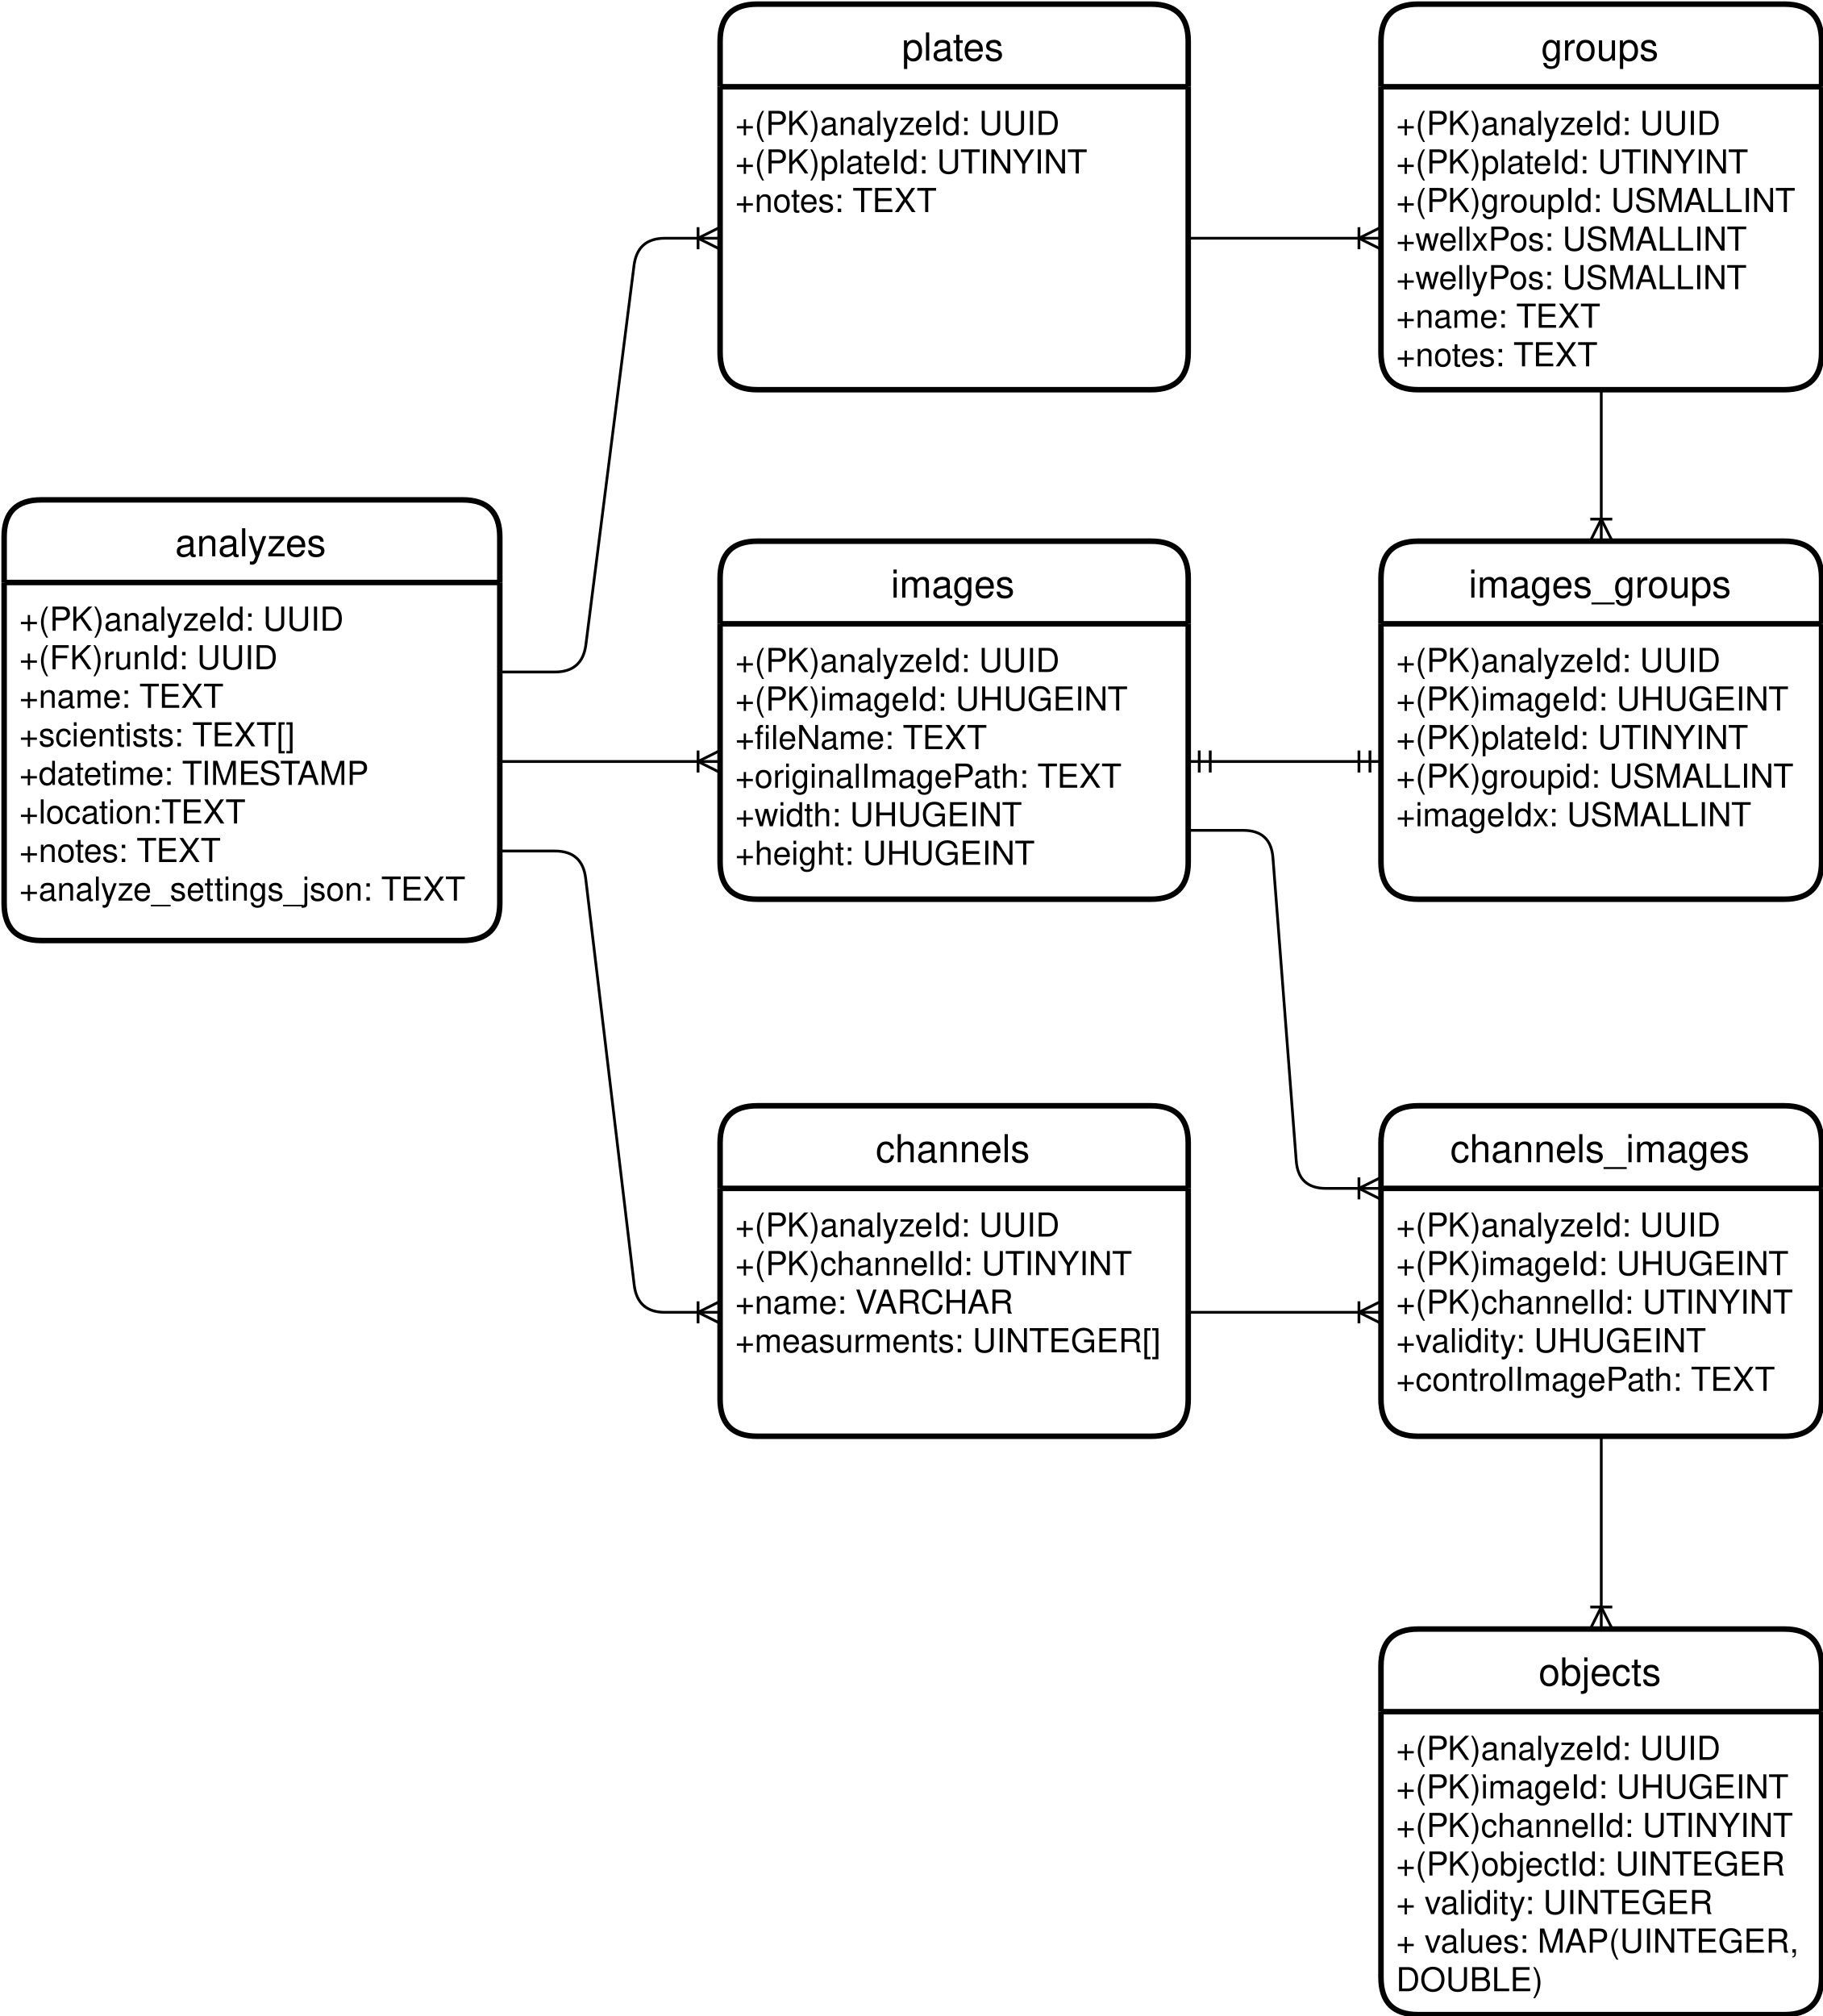
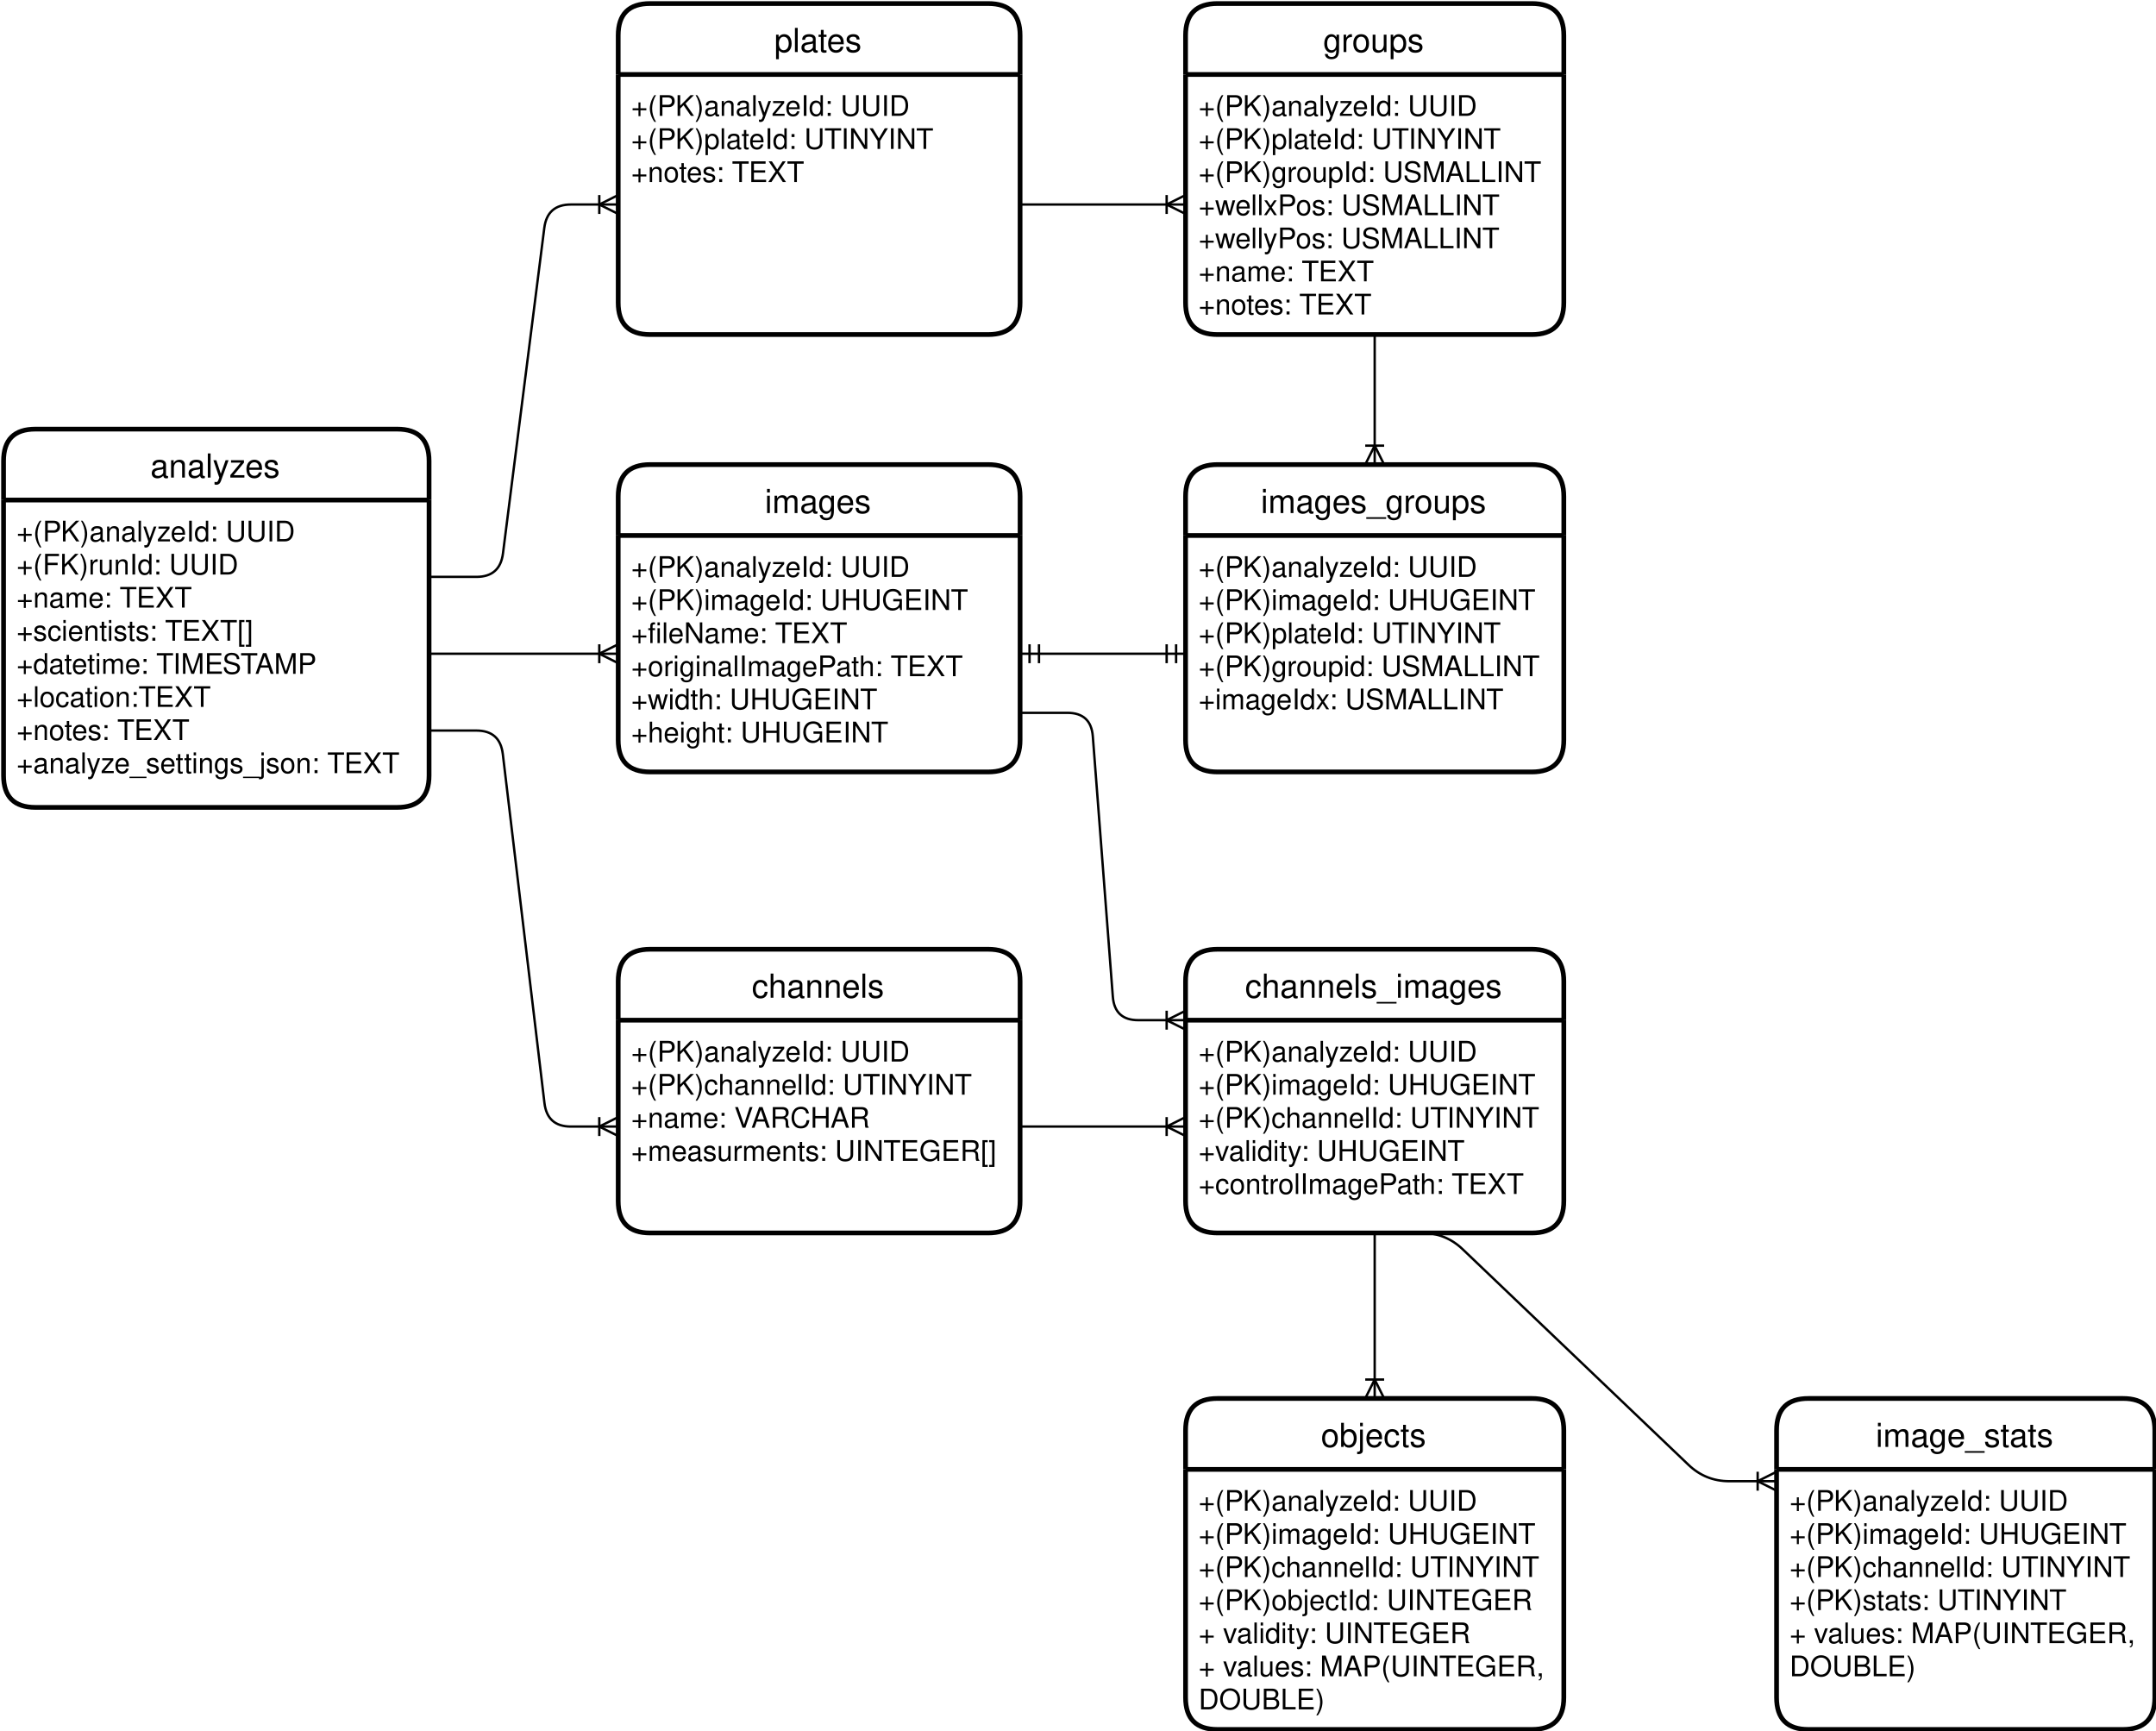
- <svg xmlns="http://www.w3.org/2000/svg" host="65bd71144e" version="1.1" width="662px" height="732px" viewBox="-0.5 -0.5 662 732" content="&lt;mxfile&gt;&lt;diagram id=&quot;Orz3DvuclM0eVTHakObr&quot; name=&quot;Page-1&quot;&gt;7VvfU+I6FP5rmFlfdvqDFngEZZVZdRnEe/XJiTRCd0vDtGEF//p70ialTQJWLIJenmhOTpLmnC/fSU5KzT6dLs4jNJtcEQ8HNcvwFjX7rGZZpuu68MMkSy6pO81UMo58j8tWghv/BXOhwaVz38NxQZESElB/VhSOSBjiES3IUBSR56LaEwmKo87QGCuCmxEKVOm/vkcnYmKGsaq4wP54woduiYopEspcEE+QR55zIrtbs08jQmj6NF2c4oBZT9glbfdjTW32YhEOaZkGVtrgLwrmfG6zAFGwbfp2dCmmHD/70wCFUOqMJn7gXaIlmbMhYopGf0SpMyGR/0JCigKoMkEA1RHlHrSNgsYNawliJo3IPPSwxxs9QT1vY9ZFmb+LkXQakT+Z6S3WHseg3xfzNjLRJYqpeBVha1broXiSjMcKKPDHITyPoDWOQMCtgiOKF2sta2b+AqRjMsU0WoIKb+A2uYs5yEXxOQeYBpdNclgx61yIOEjHWdcrP8IDd6Xerbbi1prV+db/eYJCFCxfcA/02qBwe9uDSliOtmkk006UEghkKsPe9X3velhUCwkDSaIw7N4NFbgIiwb4iWYOOyUBAeuehSTB0ZMfBJIonqGRH44vk1ZndQkKzNHMJz6sxDYfgJKZ8DV6zAASEYporgxuEygo5VpL71ruSrusK80KXFlXXOlPgV6OK7TyFWo1nJJ+tSvwq/OuJZpgIFO5uD3vKksUlhe+RlOcX6X5evDy2IexeqyrfhKY9IrcHOtHErYpanwtRqhXwwhGBchxFeSQx9+wzTlSwrspoWUVKcFtaBzr7ipqN3ZNCUxtNEGwKQ42h3emmIIq0wOd7nl3UNRL39b3fLpkaqdWrb1Rcy42DVft/reVIljGyKsn/TDZRz2c/brtXHZPvhppuW8mLS22q9jGNBVsj4E+ZkfOqpyzdAeNnVFWa9cHDaaWICVTu7lqX14qes/wXos+iV9VWr6mFG7YM33xY0/zcPhC9JFDFofUkTLeTRl1iTIsV+Paps617gbX8uEGsGtA4RgMko1nlciFmJrh5HMWCsAEIXBGh7kkVvCUzbQcxMztyevHz5NoHq5X2EQi8cgHP/kxzTOJ06k5Uh8eTJT6WT+9q+7NsH3VLyoFZISoTwAh7RJ0la/kk3yIMaVAPvHD7zjp5vNxW3EJlloehn59bGA67XKoIhFgqjlYxfbYG2MxQ4YduhzgIPF7d1WjGHZCp4LqcOi1WeIbit0BOGZIrlC4ZBULn94JJXi+Zzb87vDS2YJbOyksRSGEKd7lC7lWrLhqlpREu3RabC6beQumTubRSGiJDD+KxpirOXr35f1l6PwlhFFivb/F99jAaX3iwxtmfNaQ+dORcJC+P2+VT79LHcl7N6sldZROWuloG7bT5YQlmG0FoC3BsA3wtgOQreKntV/8mKYUEJW8UFkAKT3tEkFqKnrvRGUdOlPZe2YqsyKmarSKHdmNxndnZ0jTJcer4CqOoRXP3OcQ9RqEVqi5L4CmSgi1VASZa7I4HwUhV4KQ3VI8X5qtDImtHBmOFWJITZOnF2cPx8TTbhJP2vszbYKgkm3zh2TL35Kh8jdnqPiIC0Xp05yzymGmoqRzFTdlppp13vGOZYpC71fqD0YLugocPCYy4Y5PcQhzNHGpsd+41HKkWNLaOipJPdXlniqMSmrCnF/IxQ/H7zp2E5fqpW9ErAo4R/RxALe4+avZdZ2NwMER0X8E8sUC05pD/xsDk3y+3gojuszznk/SjUMKN7qT9L6P0so5yN0y3rjSUdqR78uqCzcCV5pw8z+PM3mi8vATmge0mugjf1WojT7ab8MqiT7v+/K3VFhZ3W390x6cXrQHxeopRvE8moK5YunTIX7H9bXCSrrE3v1lYCVh5QATtIcUVXQ3Abl/XRxGVNk+u6bEFTlAVRhXSiRoP8cG5qNOy/vGWVM+LW+7e2nZH4cyNYWroOxrXgOIrUAeQXu+BvgEAILi6p9zqfrqD4h29z8=&lt;/diagram&gt;&lt;/mxfile&gt;">
+ <svg xmlns="http://www.w3.org/2000/svg" host="65bd71144e" version="1.1" width="912px" height="732px" viewBox="-0.5 -0.5 912 732" content="&lt;mxfile&gt;&lt;diagram id=&quot;Orz3DvuclM0eVTHakObr&quot; name=&quot;Page-1&quot;&gt;7Vvfc+IqFP5rnNm+7OSHJuZRrds6q13H2nvbpw41VLMbg5Ngq/3rLyQQE0Cb2ljjXp8qhwOEcz6+AwdaMzvz1VUIFrMBcqFfMzR3VTMva4ah15tN8odK1omkYdqJYBp6LlPaCG69N8iEGpMuPRdGOUWMkI+9RV44QUEAJzgnA2GIXvNqz8jPj7oAUygJbifAl6X/ei6eMamlaZuKa+hNZ2xoh1fMAVdmgmgGXPSaEZndmtkJEcLJr/mqA31qPG6XpN2PLbXph4UwwEUaGEmDF+Av2dwWPsDEtsnX4TWfcvTqzX0QkFJ7MvN8tw/WaEmHiDCY/OGl9gyF3hsKMPBJlU4EpDrEzIOmltO4pS2JmEpDtAxc6LJGz6SetdHrvMy+RYs7DdGf1PQGbQ8joj/k89ZSUR9EmH8KtzWtdUE0i8ejBeB704D8npDWMCQC2YzMsi8wxHCVETGzXkE0hzhcExVWazWZixnGefE1AxibyWYZrOh1JgQMpNO0640fyQ/mSrVbTcmtNaP9bfjzAgTAX7/BHtFrEYW7ux6ptGqGqWvxtGOlGAKpyrh389C7GefVAkRBEiuMu/djCS7coj58xqnDOshHxLqXAYpx9Oz5viCKFmDiBdN+3OqyLkCBOpo6wCMrscUGwGjBfQ2eUoCECAOcKRNPchTIrjUKu5a50izqSr0EV9YlV3pzQi/nFVr6CjXsRkG/miX4tfGpJRpjIFW5vrvqSkuULC94A+Ywu0qz9cTLU4+M1aNdDePApFZk5tg+ErdNXuOEGaFeGEofZQStBORYEnLQ02+yzTlTwqcpwTHylGDZCsdah4ra9qEpgapNZoBsiv3d4Z0qJqBK9YhO96o7yuslX+u5Hl5TtY5Ra+3UXPJNw6A1/LZRJJbRsupxP1T2VT8uf921+92LkyYtqzDYd5CWEttlbGOaEranhD4WZ84qnbNUB42DUZZz6IMGVYuRkqrdDlr9vqT3Sr5rNUTRu0rr95SCHXumv+nY0ywMtGPwBe8jgywGqTNlfJoy6gJlGJbCtU2Va60drmXDjciuAQRTYpB0PKNALkRXDCees4BPTBAQzmhTl0QSntKZFoOYLkGsMHn9+HkRLoPtCrtIJJp4xHVehLNM0mjXGkIfLpko9tJ+eoPu7bg1GOaVfDQB2EMEIa0CdJWtZJN8jCDGhHyix99R3M3pcVt+CcrLQyu8PnYwnXI5lJEI0OUcrGR76E4hnyHFDl6PoB/7vbupkQw7w3NOdTBwWzTxTYrdEXHMGA1AsKYVKw/fcyXy+4Ha8HuDlS5XzNpxYc0LAZnifbaQaUWLm2ZxibfbylwRWoYTnlvnCX0QTiFTY7kSaoWd7sv6S1P5iwvD2Hov+XT+Dk4bIo98cspntsifDQEHyYRYq2z6XehI3LsZjtBRYgWpo33YTpUTFmC2F4D2BMM+wCsEIFPGj1Mx/Oi6EBClvFBRAEk9HRJBcir66ERlVIypzIohzdZLYirbyXdk2vb3xsGQpkqOl8FVDEMbnnnIIOo9CG1Q85ADzScg5MgI0q2KQcgSIGQ6kucLs5UmsFVDhGOJGJLT5MnF2eM58XSYxJPy/kyZIChl2/wl2fKPZKi83RkqNuJKUjqZc5YCM4dLOpdxU6bLWecD71jmIHB/Jf6gtKCqgP5TLOPuqOIhrKGIS3bF4pLTEGKJs3dUEnqqiz2VGJXkhDm7kIsez+86DhOX6oVvRIwSOIf3UYFb3OzV7LbOJsTBIVI/AjnlwOQURs0HA5N4vt4LI6rM85FP0nbFTtKVO0pL5yBrz3hjCUfphnhfVl644bhShJv/eZzJEpULn8HSx+VEH/FVoTL6KN+GlRJ9Pvfyt1BY2dxt/dMada5bo3z1HIJoGc6JBSPh6RC74zrhsJKup9JfBpYSViqYoD1iVFHdBPA1Vt2osn92TYorYoAqMa4USNCexgbmQKflyuGsKZ6W9929OObXoUxO4Uoo+yuuAThasgiq2jXASQJIzhHH5+tHsmc9P5dX72QUYN2619XTrcxR3ssrHhUf88F8AqodSvxTz2/gy9yfv4PghAOq8ahV+Vz66AEtv/U23n24U2hfp7jlUAa0vWLjNp9+2fsdTdi1WyI6it89iD01hZ72joakuPk/8kR989/4Zvc/&lt;/diagram&gt;&lt;/mxfile&gt;">
  <defs />
  <g>
    <path d="M 431 31 L 431 14.5 Q 431 1 417.5 1 L 274.5 1 Q 261 1 261 14.5 L 261 31" fill="rgb(255, 255, 255)" stroke="rgb(0, 0, 0)" stroke-width="2" stroke-miterlimit="10" pointer-events="all" />
    <path d="M 261 31 L 261 127.5 Q 261 141 274.5 141 L 417.5 141 Q 431 141 431 127.5 L 431 31" fill="none" stroke="rgb(0, 0, 0)" stroke-width="2" stroke-miterlimit="10" pointer-events="none" />
    <path d="M 261 31 L 431 31" fill="none" stroke="rgb(0, 0, 0)" stroke-width="2" stroke-miterlimit="10" pointer-events="none" />
    <g fill="rgb(0, 0, 0)" font-family="Helvetica" pointer-events="none" text-anchor="middle" font-size="14px">
      <text x="345.5" y="21.5">
                plates
            </text>
    </g>
    <g fill="rgb(0, 0, 0)" font-family="Helvetica" pointer-events="none" font-size="12px">
      <text x="266.5" y="48.5">
                +(PK)analyzeId: UUID
            </text>
      <text x="266.5" y="62.5">
                +(PK)plateId: UTINYINT
            </text>
      <text x="266.5" y="76.5">
                +notes: TEXT
            </text>
    </g>
    <path d="M 431 226 L 431 209.5 Q 431 196 417.5 196 L 274.5 196 Q 261 196 261 209.5 L 261 226" fill="rgb(255, 255, 255)" stroke="rgb(0, 0, 0)" stroke-width="2" stroke-miterlimit="10" pointer-events="none" />
    <path d="M 261 226 L 261 312.5 Q 261 326 274.5 326 L 417.5 326 Q 431 326 431 312.5 L 431 226" fill="none" stroke="rgb(0, 0, 0)" stroke-width="2" stroke-miterlimit="10" pointer-events="none" />
    <path d="M 261 226 L 431 226" fill="none" stroke="rgb(0, 0, 0)" stroke-width="2" stroke-miterlimit="10" pointer-events="none" />
    <g fill="rgb(0, 0, 0)" font-family="Helvetica" pointer-events="none" text-anchor="middle" font-size="14px">
      <text x="345.5" y="216.5">
                images
            </text>
    </g>
    <g fill="rgb(0, 0, 0)" font-family="Helvetica" pointer-events="none" font-size="12px">
      <text x="266.5" y="243.5">
                +(PK)analyzeId: UUID
            </text>
      <text x="266.5" y="257.5">
                +(PK)imageId: UHUGEINT
            </text>
      <text x="266.5" y="271.5">
                +fileName: TEXT
            </text>
      <text x="266.5" y="285.5">
                +originalImagePath: TEXT
            </text>
      <text x="266.5" y="299.5">
                +width: UHUGEINT
            </text>
      <text x="266.5" y="313.5">
                +height: UHUGEINT
            </text>
    </g>
    <path d="M 661 621 L 661 604.5 Q 661 591 647.5 591 L 514.5 591 Q 501 591 501 604.5 L 501 621" fill="rgb(255, 255, 255)" stroke="rgb(0, 0, 0)" stroke-width="2" stroke-miterlimit="10" pointer-events="none" />
    <path d="M 501 621 L 501 717.5 Q 501 731 514.5 731 L 647.5 731 Q 661 731 661 717.5 L 661 621" fill="none" stroke="rgb(0, 0, 0)" stroke-width="2" stroke-miterlimit="10" pointer-events="none" />
    <path d="M 501 621 L 661 621" fill="none" stroke="rgb(0, 0, 0)" stroke-width="2" stroke-miterlimit="10" pointer-events="none" />
    <g fill="rgb(0, 0, 0)" font-family="Helvetica" pointer-events="none" text-anchor="middle" font-size="14px">
      <text x="580.5" y="611.5">
                objects
            </text>
    </g>
    <g fill="rgb(0, 0, 0)" font-family="Helvetica" pointer-events="none" font-size="12px">
      <text x="506.5" y="638.5">
                +(PK)analyzeId: UUID
            </text>
      <text x="506.5" y="652.5">
                +(PK)imageId: UHUGEINT
            </text>
      <text x="506.5" y="666.5">
                +(PK)channelId: UTINYINT
            </text>
      <text x="506.5" y="680.5">
                +(PK)objectId: UINTEGER
            </text>
      <text x="506.5" y="694.5">
                + validity: UINTEGER
            </text>
      <text x="506.5" y="708.5">
                + values: MAP(UINTEGER,
            </text>
      <text x="506.5" y="722.5">
                DOUBLE)
            </text>
    </g>
    <path d="M 661 31 L 661 14.5 Q 661 1 647.5 1 L 514.5 1 Q 501 1 501 14.5 L 501 31" fill="rgb(255, 255, 255)" stroke="rgb(0, 0, 0)" stroke-width="2" stroke-miterlimit="10" pointer-events="none" />
    <path d="M 501 31 L 501 127.5 Q 501 141 514.5 141 L 647.5 141 Q 661 141 661 127.5 L 661 31" fill="none" stroke="rgb(0, 0, 0)" stroke-width="2" stroke-miterlimit="10" pointer-events="none" />
    <path d="M 501 31 L 661 31" fill="none" stroke="rgb(0, 0, 0)" stroke-width="2" stroke-miterlimit="10" pointer-events="none" />
    <g fill="rgb(0, 0, 0)" font-family="Helvetica" pointer-events="none" text-anchor="middle" font-size="14px">
      <text x="580.5" y="21.5">
                groups
            </text>
    </g>
    <g fill="rgb(0, 0, 0)" font-family="Helvetica" pointer-events="none" font-size="12px">
      <text x="506.5" y="48.5">
                +(PK)analyzeId: UUID
            </text>
      <text x="506.5" y="62.5">
                +(PK)plateId: UTINYINT
            </text>
      <text x="506.5" y="76.5">
                +(PK)groupId: USMALLINT
            </text>
      <text x="506.5" y="90.5">
                +wellxPos: USMALLINT
            </text>
      <text x="506.5" y="104.5">
                +wellyPos: USMALLINT
            </text>
      <text x="506.5" y="118.5">
                +name: TEXT
            </text>
      <text x="506.5" y="132.5">
                +notes: TEXT
            </text>
    </g>
    <path d="M 181 211 L 181 194.5 Q 181 181 167.5 181 L 14.5 181 Q 1 181 1 194.5 L 1 211" fill="rgb(255, 255, 255)" stroke="rgb(0, 0, 0)" stroke-width="2" stroke-miterlimit="10" pointer-events="none" />
    <path d="M 1 211 L 1 327.5 Q 1 341 14.5 341 L 167.5 341 Q 181 341 181 327.5 L 181 211" fill="none" stroke="rgb(0, 0, 0)" stroke-width="2" stroke-miterlimit="10" pointer-events="none" />
    <path d="M 1 211 L 181 211" fill="none" stroke="rgb(0, 0, 0)" stroke-width="2" stroke-miterlimit="10" pointer-events="none" />
    <g fill="rgb(0, 0, 0)" font-family="Helvetica" pointer-events="none" text-anchor="middle" font-size="14px">
      <text x="90.5" y="201.5">
                analyzes
            </text>
    </g>
    <g fill="rgb(0, 0, 0)" font-family="Helvetica" pointer-events="none" font-size="12px">
      <text x="6.5" y="228.5">
                +(PK)analyzeId: UUID
            </text>
      <text x="6.5" y="242.5">
                +(FK)runId: UUID
            </text>
      <text x="6.5" y="256.5">
                +name: TEXT
            </text>
      <text x="6.5" y="270.5">
                +scientists: TEXT[]
            </text>
      <text x="6.5" y="284.5">
                +datetime: TIMESTAMP
            </text>
      <text x="6.5" y="298.5">
                +location:TEXT
            </text>
      <text x="6.5" y="312.5">
                +notes: TEXT
            </text>
      <text x="6.5" y="326.5">
                +analyze_settings_json: TEXT
            </text>
    </g>
    <path d="M 181 276 L 201 276 Q 211 276 221 276 L 226 276 Q 231 276 241 276 L 261 276" fill="none" stroke="rgb(0, 0, 0)" stroke-miterlimit="10" pointer-events="none" />
    <path d="M 253 280 L 253 272 M 261 272 L 253 276 L 261 280" fill="none" stroke="rgb(0, 0, 0)" stroke-miterlimit="10" pointer-events="none" />
    <path d="M 431 86 L 501 86" fill="none" stroke="rgb(0, 0, 0)" stroke-miterlimit="10" pointer-events="none" />
    <path d="M 493 90 L 493 82 M 501 82 L 493 86 L 501 90" fill="none" stroke="rgb(0, 0, 0)" stroke-miterlimit="10" pointer-events="none" />
    <path d="M 181 243.5 L 201 243.5 Q 211 243.5 212.26 233.58 L 229.74 95.92 Q 231 86 241 86 L 261 86" fill="none" stroke="rgb(0, 0, 0)" stroke-miterlimit="10" pointer-events="none" />
    <path d="M 253 90 L 253 82 M 261 82 L 253 86 L 261 90" fill="none" stroke="rgb(0, 0, 0)" stroke-miterlimit="10" pointer-events="none" />
    <path d="M 581 141 L 581 196" fill="none" stroke="rgb(0, 0, 0)" stroke-miterlimit="10" pointer-events="none" />
    <path d="M 577 188 L 585 188 M 585 196 L 581 188 L 577 196" fill="none" stroke="rgb(0, 0, 0)" stroke-miterlimit="10" pointer-events="none" />
    <path d="M 661 226 L 661 209.5 Q 661 196 647.5 196 L 514.5 196 Q 501 196 501 209.5 L 501 226" fill="rgb(255, 255, 255)" stroke="rgb(0, 0, 0)" stroke-width="2" stroke-miterlimit="10" pointer-events="none" />
    <path d="M 501 226 L 501 312.5 Q 501 326 514.5 326 L 647.5 326 Q 661 326 661 312.5 L 661 226" fill="none" stroke="rgb(0, 0, 0)" stroke-width="2" stroke-miterlimit="10" pointer-events="none" />
    <path d="M 501 226 L 661 226" fill="none" stroke="rgb(0, 0, 0)" stroke-width="2" stroke-miterlimit="10" pointer-events="none" />
    <g fill="rgb(0, 0, 0)" font-family="Helvetica" pointer-events="none" text-anchor="middle" font-size="14px">
      <text x="580.5" y="216.5">
                images_groups
            </text>
    </g>
    <g fill="rgb(0, 0, 0)" font-family="Helvetica" pointer-events="none" font-size="12px">
      <text x="506.5" y="243.5">
                +(PK)analyzeId: UUID
            </text>
      <text x="506.5" y="257.5">
                +(PK)imageId: UHUGEINT
            </text>
      <text x="506.5" y="271.5">
                +(PK)plateId: UTINYINT
            </text>
      <text x="506.5" y="285.5">
                +(PK)groupid: USMALLINT
            </text>
      <text x="506.5" y="299.5">
                +imageIdx: USMALLINT
            </text>
    </g>
    <path d="M 431 276 L 451 276 Q 461 276 466 276 L 468.5 276 Q 471 276 481 276 L 501 276" fill="none" stroke="rgb(0, 0, 0)" stroke-miterlimit="10" pointer-events="none" />
    <path d="M 435 272 L 435 280 M 439 272 L 439 280" fill="none" stroke="rgb(0, 0, 0)" stroke-miterlimit="10" pointer-events="none" />
    <path d="M 497 280 L 497 272 M 493 280 L 493 272" fill="none" stroke="rgb(0, 0, 0)" stroke-miterlimit="10" pointer-events="none" />
    <path d="M 661 431 L 661 414.5 Q 661 401 647.5 401 L 514.5 401 Q 501 401 501 414.5 L 501 431" fill="rgb(255, 255, 255)" stroke="rgb(0, 0, 0)" stroke-width="2" stroke-miterlimit="10" pointer-events="none" />
    <path d="M 501 431 L 501 507.5 Q 501 521 514.5 521 L 647.5 521 Q 661 521 661 507.5 L 661 431" fill="none" stroke="rgb(0, 0, 0)" stroke-width="2" stroke-miterlimit="10" pointer-events="none" />
    <path d="M 501 431 L 661 431" fill="none" stroke="rgb(0, 0, 0)" stroke-width="2" stroke-miterlimit="10" pointer-events="none" />
    <g fill="rgb(0, 0, 0)" font-family="Helvetica" pointer-events="none" text-anchor="middle" font-size="14px">
      <text x="580.5" y="421.5">
                channels_images
            </text>
    </g>
    <g fill="rgb(0, 0, 0)" font-family="Helvetica" pointer-events="none" font-size="12px">
      <text x="506.5" y="448.5">
                +(PK)analyzeId: UUID
            </text>
      <text x="506.5" y="462.5">
                +(PK)imageId: UHUGEINT
            </text>
      <text x="506.5" y="476.5">
                +(PK)channelId: UTINYINT
            </text>
      <text x="506.5" y="490.5">
                +validity: UHUGEINT
            </text>
      <text x="506.5" y="504.5">
                +controlImagePath: TEXT
            </text>
    </g>
    <path d="M 181 308.5 L 201 308.5 Q 211 308.5 212.19 318.43 L 229.81 466.07 Q 231 476 241 476 L 261 476" fill="none" stroke="rgb(0, 0, 0)" stroke-miterlimit="10" pointer-events="none" />
    <path d="M 253 480 L 253 472 M 261 472 L 253 476 L 261 480" fill="none" stroke="rgb(0, 0, 0)" stroke-miterlimit="10" pointer-events="none" />
    <path d="M 431 431 L 431 414.5 Q 431 401 417.5 401 L 274.5 401 Q 261 401 261 414.5 L 261 431" fill="rgb(255, 255, 255)" stroke="rgb(0, 0, 0)" stroke-width="2" stroke-miterlimit="10" pointer-events="none" />
    <path d="M 261 431 L 261 507.5 Q 261 521 274.5 521 L 417.5 521 Q 431 521 431 507.5 L 431 431" fill="none" stroke="rgb(0, 0, 0)" stroke-width="2" stroke-miterlimit="10" pointer-events="none" />
    <path d="M 261 431 L 431 431" fill="none" stroke="rgb(0, 0, 0)" stroke-width="2" stroke-miterlimit="10" pointer-events="none" />
    <g fill="rgb(0, 0, 0)" font-family="Helvetica" pointer-events="none" text-anchor="middle" font-size="14px">
      <text x="345.5" y="421.5">
                channels
            </text>
    </g>
    <g fill="rgb(0, 0, 0)" font-family="Helvetica" pointer-events="none" font-size="12px">
      <text x="266.5" y="448.5">
                +(PK)analyzeId: UUID
            </text>
      <text x="266.5" y="462.5">
                +(PK)channelId: UTINYINT
            </text>
      <text x="266.5" y="476.5">
                +name: VARCHAR
            </text>
      <text x="266.5" y="490.5">
                +measurments: UINTEGER[]
            </text>
    </g>
    <path d="M 431 476 L 451 476 Q 461 476 466 476 L 468.5 476 Q 471 476 481 476 L 501 476" fill="none" stroke="rgb(0, 0, 0)" stroke-miterlimit="10" pointer-events="none" />
    <path d="M 493 480 L 493 472 M 501 472 L 493 476 L 501 480" fill="none" stroke="rgb(0, 0, 0)" stroke-miterlimit="10" pointer-events="none" />
    <path d="M 431 301 L 451 301 Q 461 301 461.77 310.97 L 470.23 421.03 Q 471 431 481 431 L 501 431" fill="none" stroke="rgb(0, 0, 0)" stroke-miterlimit="10" pointer-events="none" />
    <path d="M 493 435 L 493 427 M 501 427 L 493 431 L 501 435" fill="none" stroke="rgb(0, 0, 0)" stroke-miterlimit="10" pointer-events="none" />
    <path d="M 581 521 L 581 591" fill="none" stroke="rgb(0, 0, 0)" stroke-miterlimit="10" pointer-events="none" />
    <path d="M 577 583 L 585 583 M 585 591 L 581 583 L 577 591" fill="none" stroke="rgb(0, 0, 0)" stroke-miterlimit="10" pointer-events="none" />
+     <path d="M 911 621 L 911 604.5 Q 911 591 897.5 591 L 764.5 591 Q 751 591 751 604.5 L 751 621" fill="rgb(255, 255, 255)" stroke="rgb(0, 0, 0)" stroke-width="2" stroke-miterlimit="10" pointer-events="none" />
+     <path d="M 751 621 L 751 717.5 Q 751 731 764.5 731 L 897.5 731 Q 911 731 911 717.5 L 911 621" fill="none" stroke="rgb(0, 0, 0)" stroke-width="2" stroke-miterlimit="10" pointer-events="none" />
+     <path d="M 751 621 L 911 621" fill="none" stroke="rgb(0, 0, 0)" stroke-width="2" stroke-miterlimit="10" pointer-events="none" />
+     <g fill="rgb(0, 0, 0)" font-family="Helvetica" pointer-events="none" text-anchor="middle" font-size="14px">
+       <text x="830.5" y="611.5">
+                 image_stats
+             </text>
+     </g>
+     <g fill="rgb(0, 0, 0)" font-family="Helvetica" pointer-events="none" font-size="12px">
+       <text x="756.5" y="638.5">
+                 +(PK)analyzeId: UUID
+             </text>
+       <text x="756.5" y="652.5">
+                 +(PK)imageId: UHUGEINT
+             </text>
+       <text x="756.5" y="666.5">
+                 +(PK)channelId: UTINYINT
+             </text>
+       <text x="756.5" y="680.5">
+                 +(PK)stats: UTINYINT
+             </text>
+       <text x="756.5" y="694.5">
+                 + values: MAP(UINTEGER,
+             </text>
+       <text x="756.5" y="708.5">
+                 DOUBLE)
+             </text>
+     </g>
+     <path d="M 581 521 L 601 521 Q 611 521 618.23 527.9 L 713.77 619.1 Q 721 626 731 626 L 751 626" fill="none" stroke="rgb(0, 0, 0)" stroke-miterlimit="10" pointer-events="none" />
+     <path d="M 743 630 L 743 622 M 751 622 L 743 626 L 751 630" fill="none" stroke="rgb(0, 0, 0)" stroke-miterlimit="10" pointer-events="none" />
  </g>
</svg>
